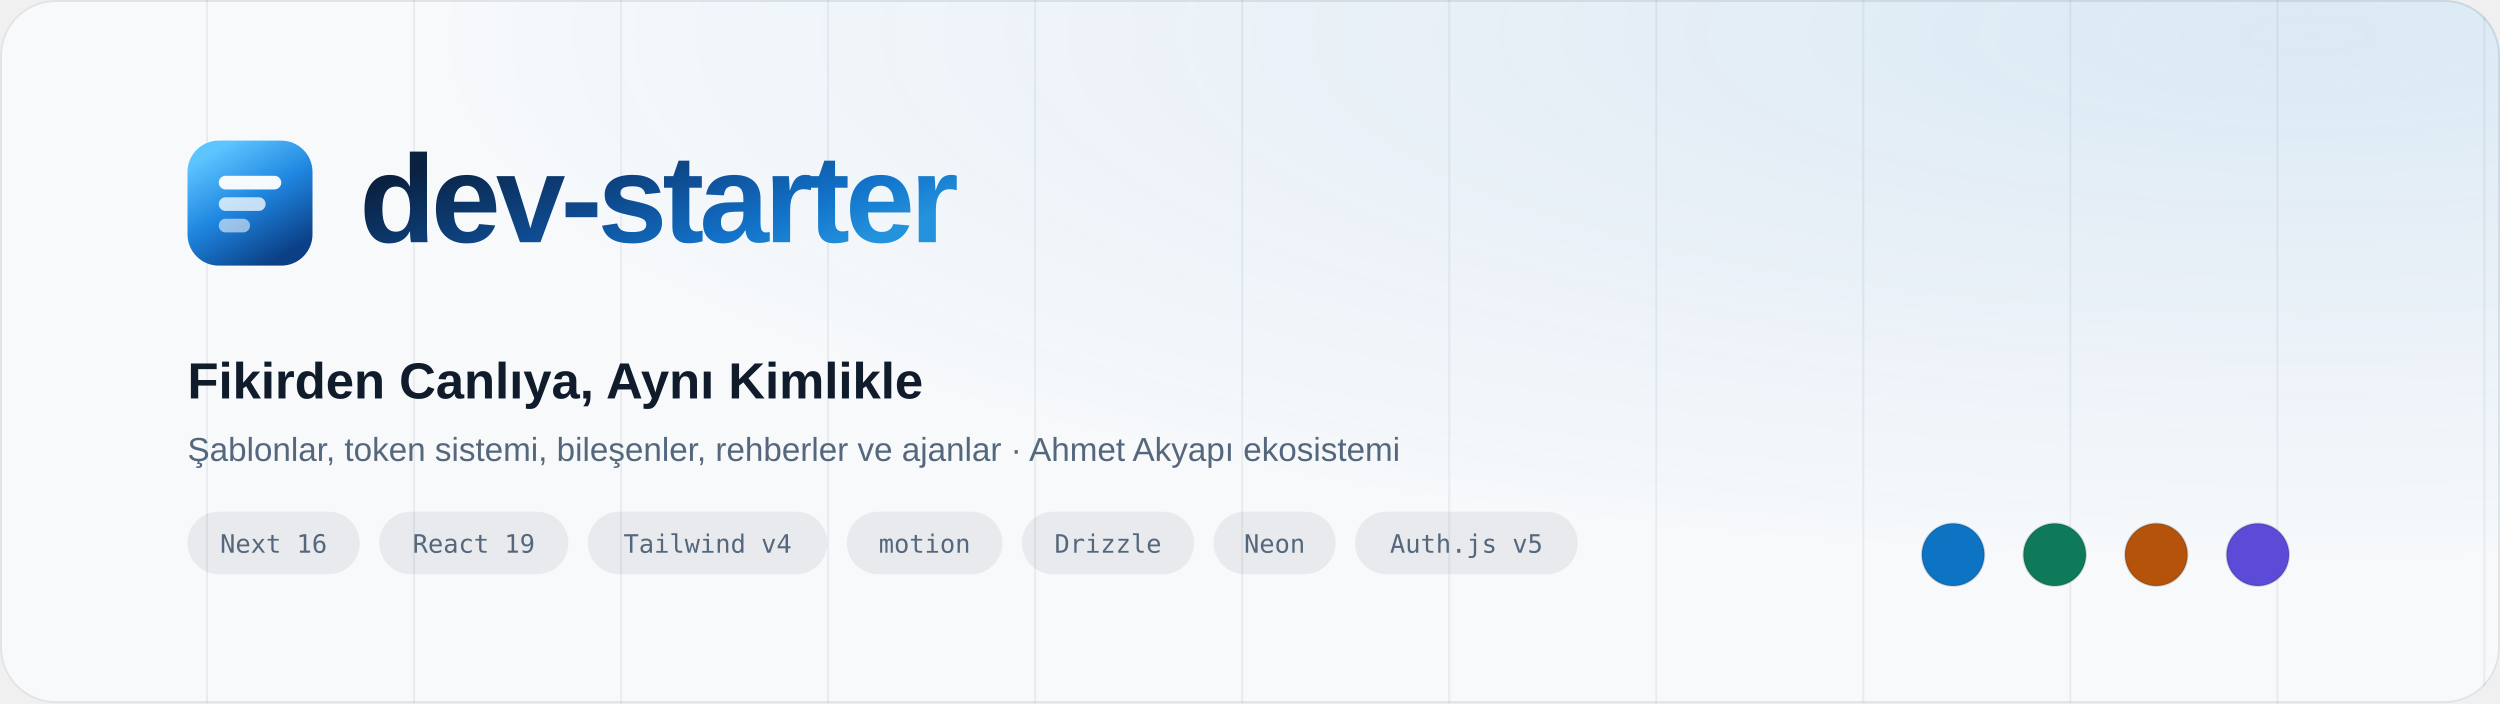
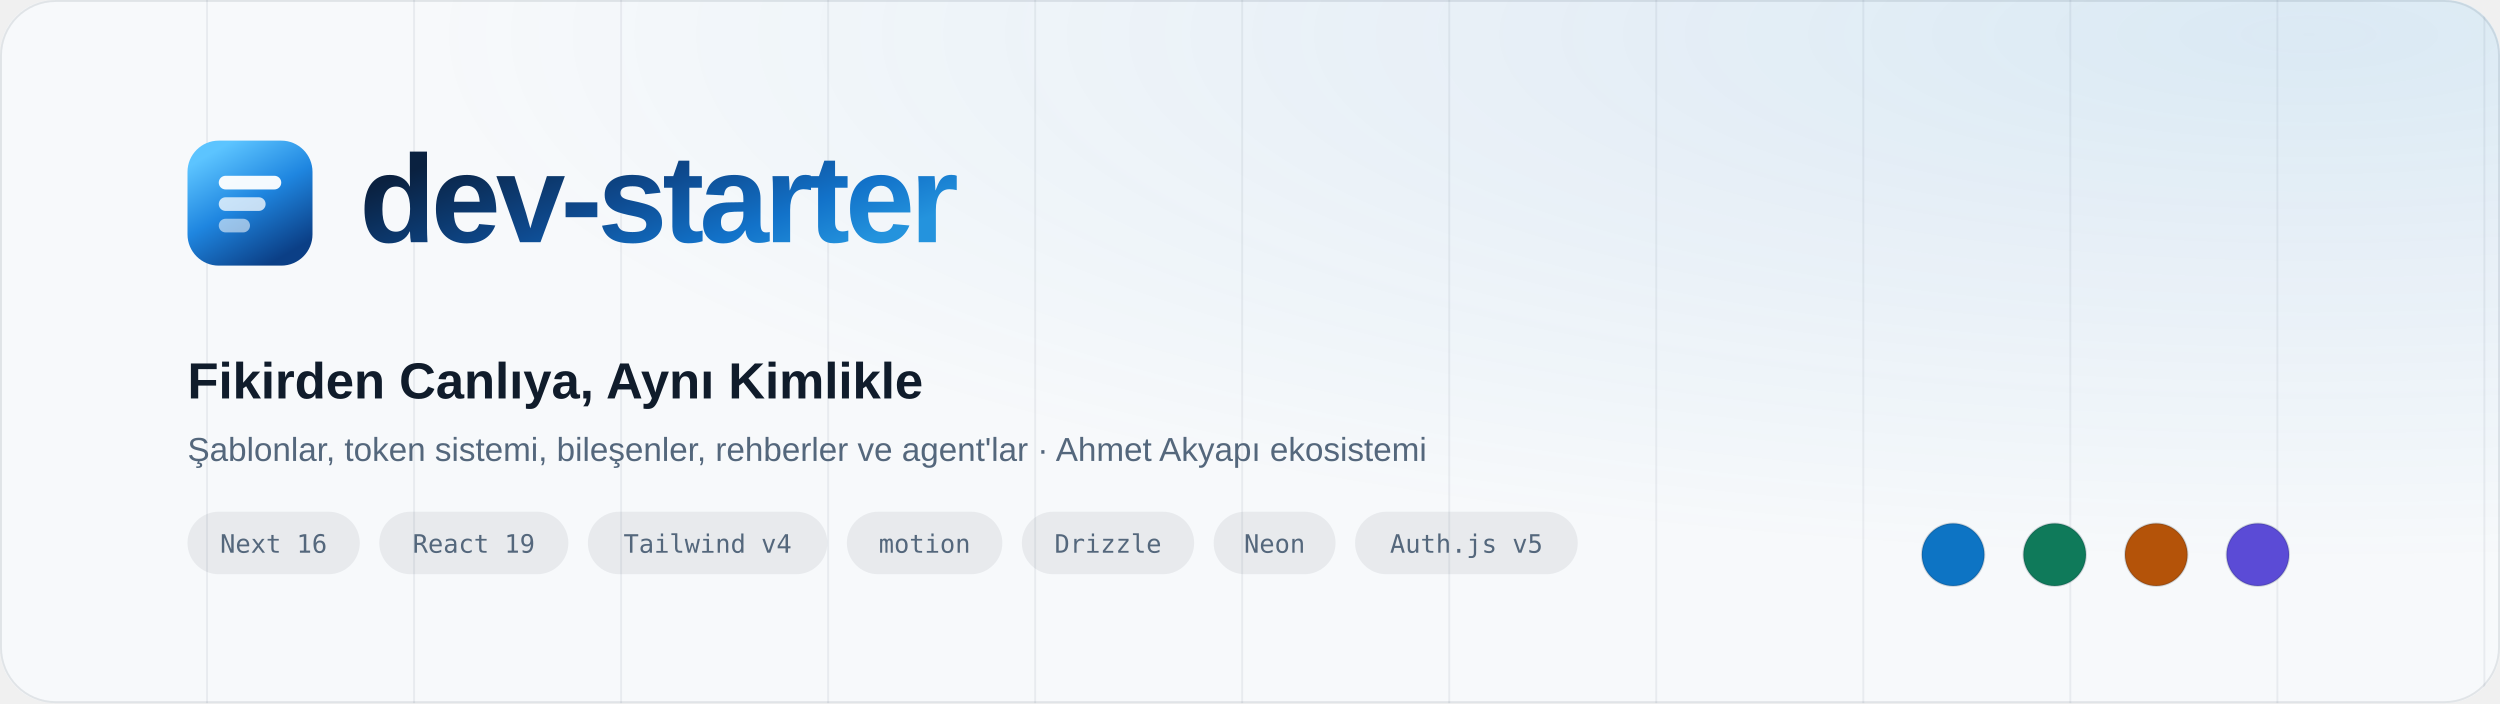
<svg xmlns="http://www.w3.org/2000/svg" width="1280" height="360" viewBox="0 0 1280 360" role="img" aria-label="dev-starter — Ahmet Akyapı ekosisteminin başlangıç kiti">
  <defs>
    <linearGradient id="display" x1="0.036" y1="0.313" x2="0.964" y2="0.687">
      <stop offset="0%" stop-color="#0a2140" />
      <stop offset="44%" stop-color="#0e4a8f" />
      <stop offset="76%" stop-color="#1272c9" />
      <stop offset="100%" stop-color="#2493dd" />
    </linearGradient>
    <linearGradient id="brand" x1="0.250" y1="0.067" x2="0.750" y2="0.933">
      <stop offset="0%" stop-color="#5cc4ff" />
      <stop offset="48%" stop-color="#1f86e0" />
      <stop offset="100%" stop-color="#0b3f86" />
    </linearGradient>
    <radialGradient id="glow" cx="0.92" cy="0.05" r="0.75">
      <stop offset="0" stop-color="#0d74c4" stop-opacity="0.12" />
      <stop offset="1" stop-color="#0d74c4" stop-opacity="0" />
    </radialGradient>
    <clipPath id="card">
      <rect width="1280" height="360" rx="28" />
    </clipPath>
  </defs>
  <g clip-path="url(#card)">
    <rect width="1280" height="360" fill="#f7f9fb" />
    <rect width="1280" height="360" fill="url(#glow)" />
    <g stroke="rgb(16,32,52)" stroke-opacity="0.06" stroke-width="1">
      <line x1="106" y1="0" x2="106" y2="360" />
      <line x1="212" y1="0" x2="212" y2="360" />
      <line x1="318" y1="0" x2="318" y2="360" />
      <line x1="424" y1="0" x2="424" y2="360" />
      <line x1="530" y1="0" x2="530" y2="360" />
      <line x1="636" y1="0" x2="636" y2="360" />
      <line x1="742" y1="0" x2="742" y2="360" />
      <line x1="848" y1="0" x2="848" y2="360" />
      <line x1="954" y1="0" x2="954" y2="360" />
      <line x1="1060" y1="0" x2="1060" y2="360" />
      <line x1="1166" y1="0" x2="1166" y2="360" />
      <line x1="1272" y1="0" x2="1272" y2="360" />
    </g>
  </g>
  <rect x="0.5" y="0.5" width="1279" height="359" rx="28" fill="none" stroke="rgb(16,32,52)" stroke-opacity="0.1" />
  <g transform="translate(96 72)">
    <rect width="64" height="64" rx="16" fill="url(#brand)" />
    <rect x="16" y="18" width="32" height="7" rx="3.5" fill="#fff" fill-opacity="0.95" />
    <rect x="16" y="29" width="24" height="7" rx="3.5" fill="#fff" fill-opacity="0.75" />
    <rect x="16" y="40" width="16" height="7" rx="3.5" fill="#fff" fill-opacity="0.55" />
  </g>
  <text x="184" y="124" font-family="-apple-system, BlinkMacSystemFont, 'Segoe UI', 'Helvetica Neue', Arial, sans-serif" font-size="64" font-weight="800" letter-spacing="-2.4" fill="url(#display)">dev-starter</text>
  <text x="96" y="204" font-family="-apple-system, BlinkMacSystemFont, 'Segoe UI', 'Helvetica Neue', Arial, sans-serif" font-size="26" font-weight="600" fill="#101c2b">Fikirden Canlıya, Aynı Kimlikle</text>
-   <text x="96" y="236" font-family="-apple-system, BlinkMacSystemFont, 'Segoe UI', 'Helvetica Neue', Arial, sans-serif" font-size="17" fill="#54677c">Şablonlar, token sistemi, bileşenler, rehberler ve ajanlar · Ahmet Akyapı ekosistemi</text>
+   <text x="96" y="236" font-family="-apple-system, BlinkMacSystemFont, 'Segoe UI', 'Helvetica Neue', Arial, sans-serif" font-size="17" fill="#54677c">Şablonlar, token sistemi, bileşenler, rehberler ve agent'lar · Ahmet Akyapı ekosistemi</text>
  <g transform="translate(96 262)">
    <rect width="88.2" height="32" rx="16" fill="rgb(16,32,52)" fill-opacity="0.07" />
    <text x="44.1" y="21" text-anchor="middle" font-family="ui-monospace, SFMono-Regular, Menlo, Consolas, monospace" font-size="13" fill="#54677c">Next 16</text>
  </g>
  <g transform="translate(194.2 262)">
    <rect width="96.8" height="32" rx="16" fill="rgb(16,32,52)" fill-opacity="0.07" />
    <text x="48.4" y="21" text-anchor="middle" font-family="ui-monospace, SFMono-Regular, Menlo, Consolas, monospace" font-size="13" fill="#54677c">React 19</text>
  </g>
  <g transform="translate(301 262)">
    <rect width="122.6" height="32" rx="16" fill="rgb(16,32,52)" fill-opacity="0.07" />
    <text x="61.3" y="21" text-anchor="middle" font-family="ui-monospace, SFMono-Regular, Menlo, Consolas, monospace" font-size="13" fill="#54677c">Tailwind v4</text>
  </g>
  <g transform="translate(433.6 262)">
    <rect width="79.6" height="32" rx="16" fill="rgb(16,32,52)" fill-opacity="0.07" />
    <text x="39.8" y="21" text-anchor="middle" font-family="ui-monospace, SFMono-Regular, Menlo, Consolas, monospace" font-size="13" fill="#54677c">motion</text>
  </g>
  <g transform="translate(523.2 262)">
    <rect width="88.2" height="32" rx="16" fill="rgb(16,32,52)" fill-opacity="0.07" />
    <text x="44.1" y="21" text-anchor="middle" font-family="ui-monospace, SFMono-Regular, Menlo, Consolas, monospace" font-size="13" fill="#54677c">Drizzle</text>
  </g>
  <g transform="translate(621.4 262)">
    <rect width="62.4" height="32" rx="16" fill="rgb(16,32,52)" fill-opacity="0.07" />
    <text x="31.2" y="21" text-anchor="middle" font-family="ui-monospace, SFMono-Regular, Menlo, Consolas, monospace" font-size="13" fill="#54677c">Neon</text>
  </g>
  <g transform="translate(693.8 262)">
    <rect width="114" height="32" rx="16" fill="rgb(16,32,52)" fill-opacity="0.07" />
    <text x="57" y="21" text-anchor="middle" font-family="ui-monospace, SFMono-Regular, Menlo, Consolas, monospace" font-size="13" fill="#54677c">Auth.js v5</text>
  </g>
  <g transform="translate(1000 284)">
    <circle r="16" fill="#0d74c4" />
    <circle r="16" fill="none" stroke="rgb(16,32,52)" stroke-opacity="0.17" />
  </g>
  <g transform="translate(1052 284)">
    <circle r="16" fill="#0f7a5a" />
    <circle r="16" fill="none" stroke="rgb(16,32,52)" stroke-opacity="0.17" />
  </g>
  <g transform="translate(1104 284)">
    <circle r="16" fill="#b45309" />
    <circle r="16" fill="none" stroke="rgb(16,32,52)" stroke-opacity="0.17" />
  </g>
  <g transform="translate(1156 284)">
    <circle r="16" fill="#5b4bd6" />
    <circle r="16" fill="none" stroke="rgb(16,32,52)" stroke-opacity="0.17" />
  </g>
</svg>
